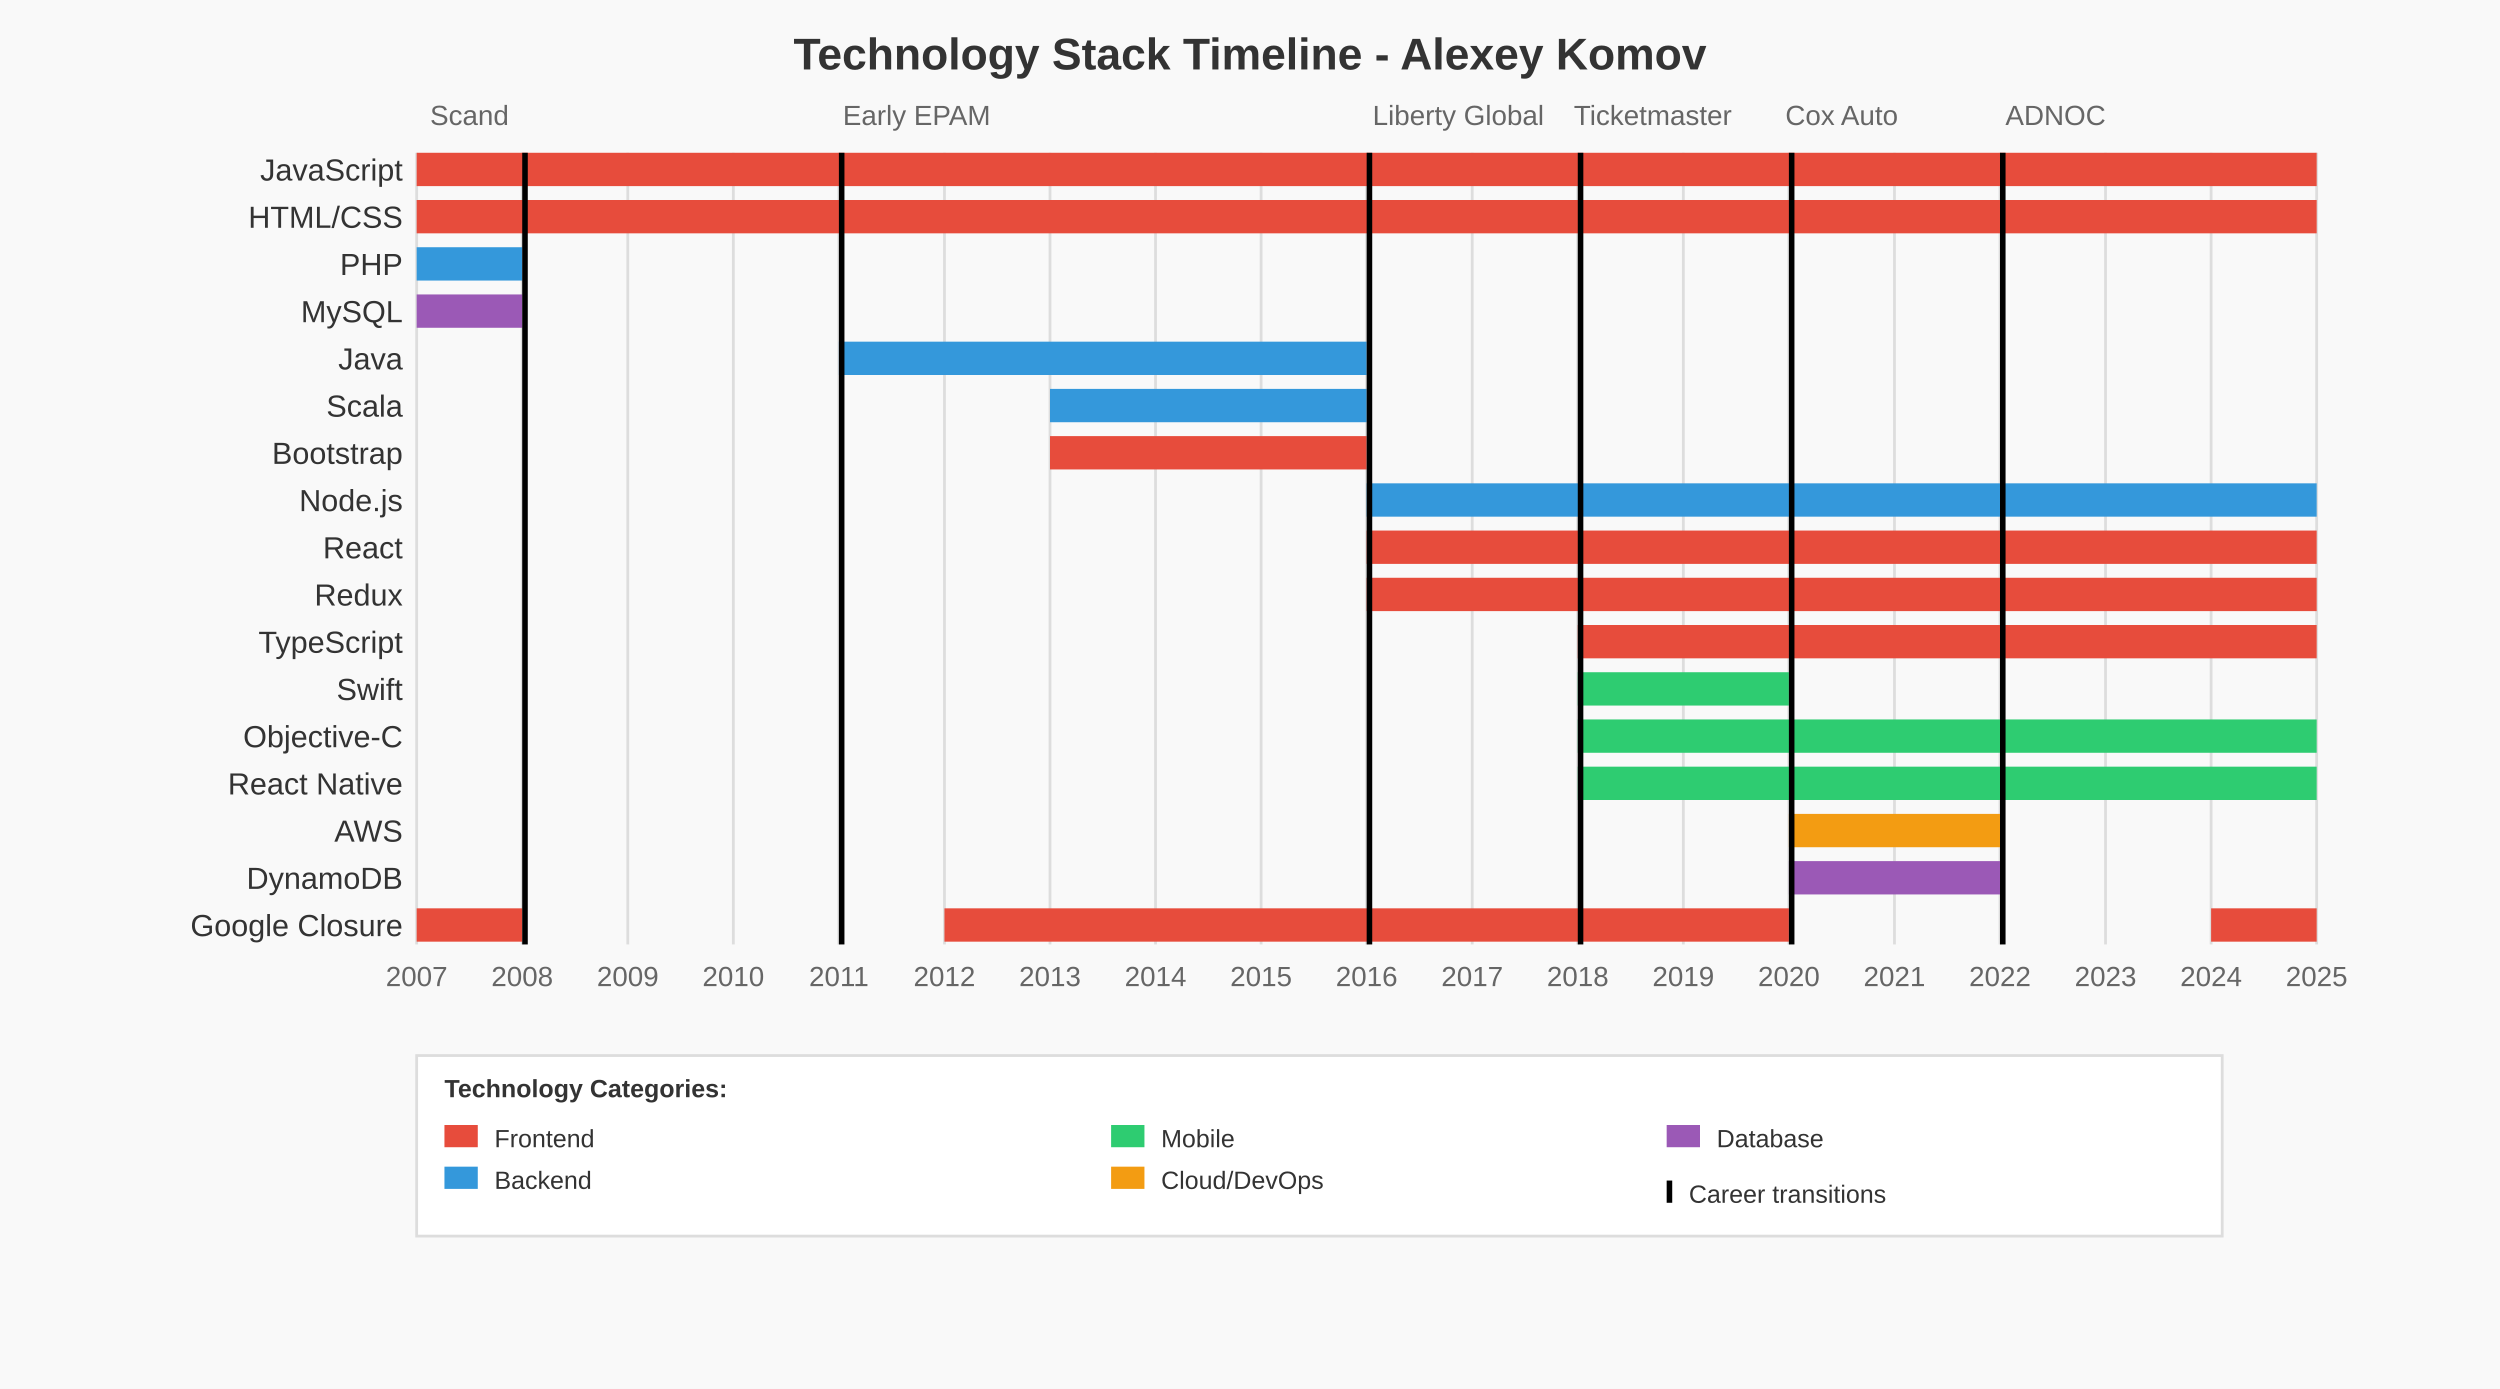
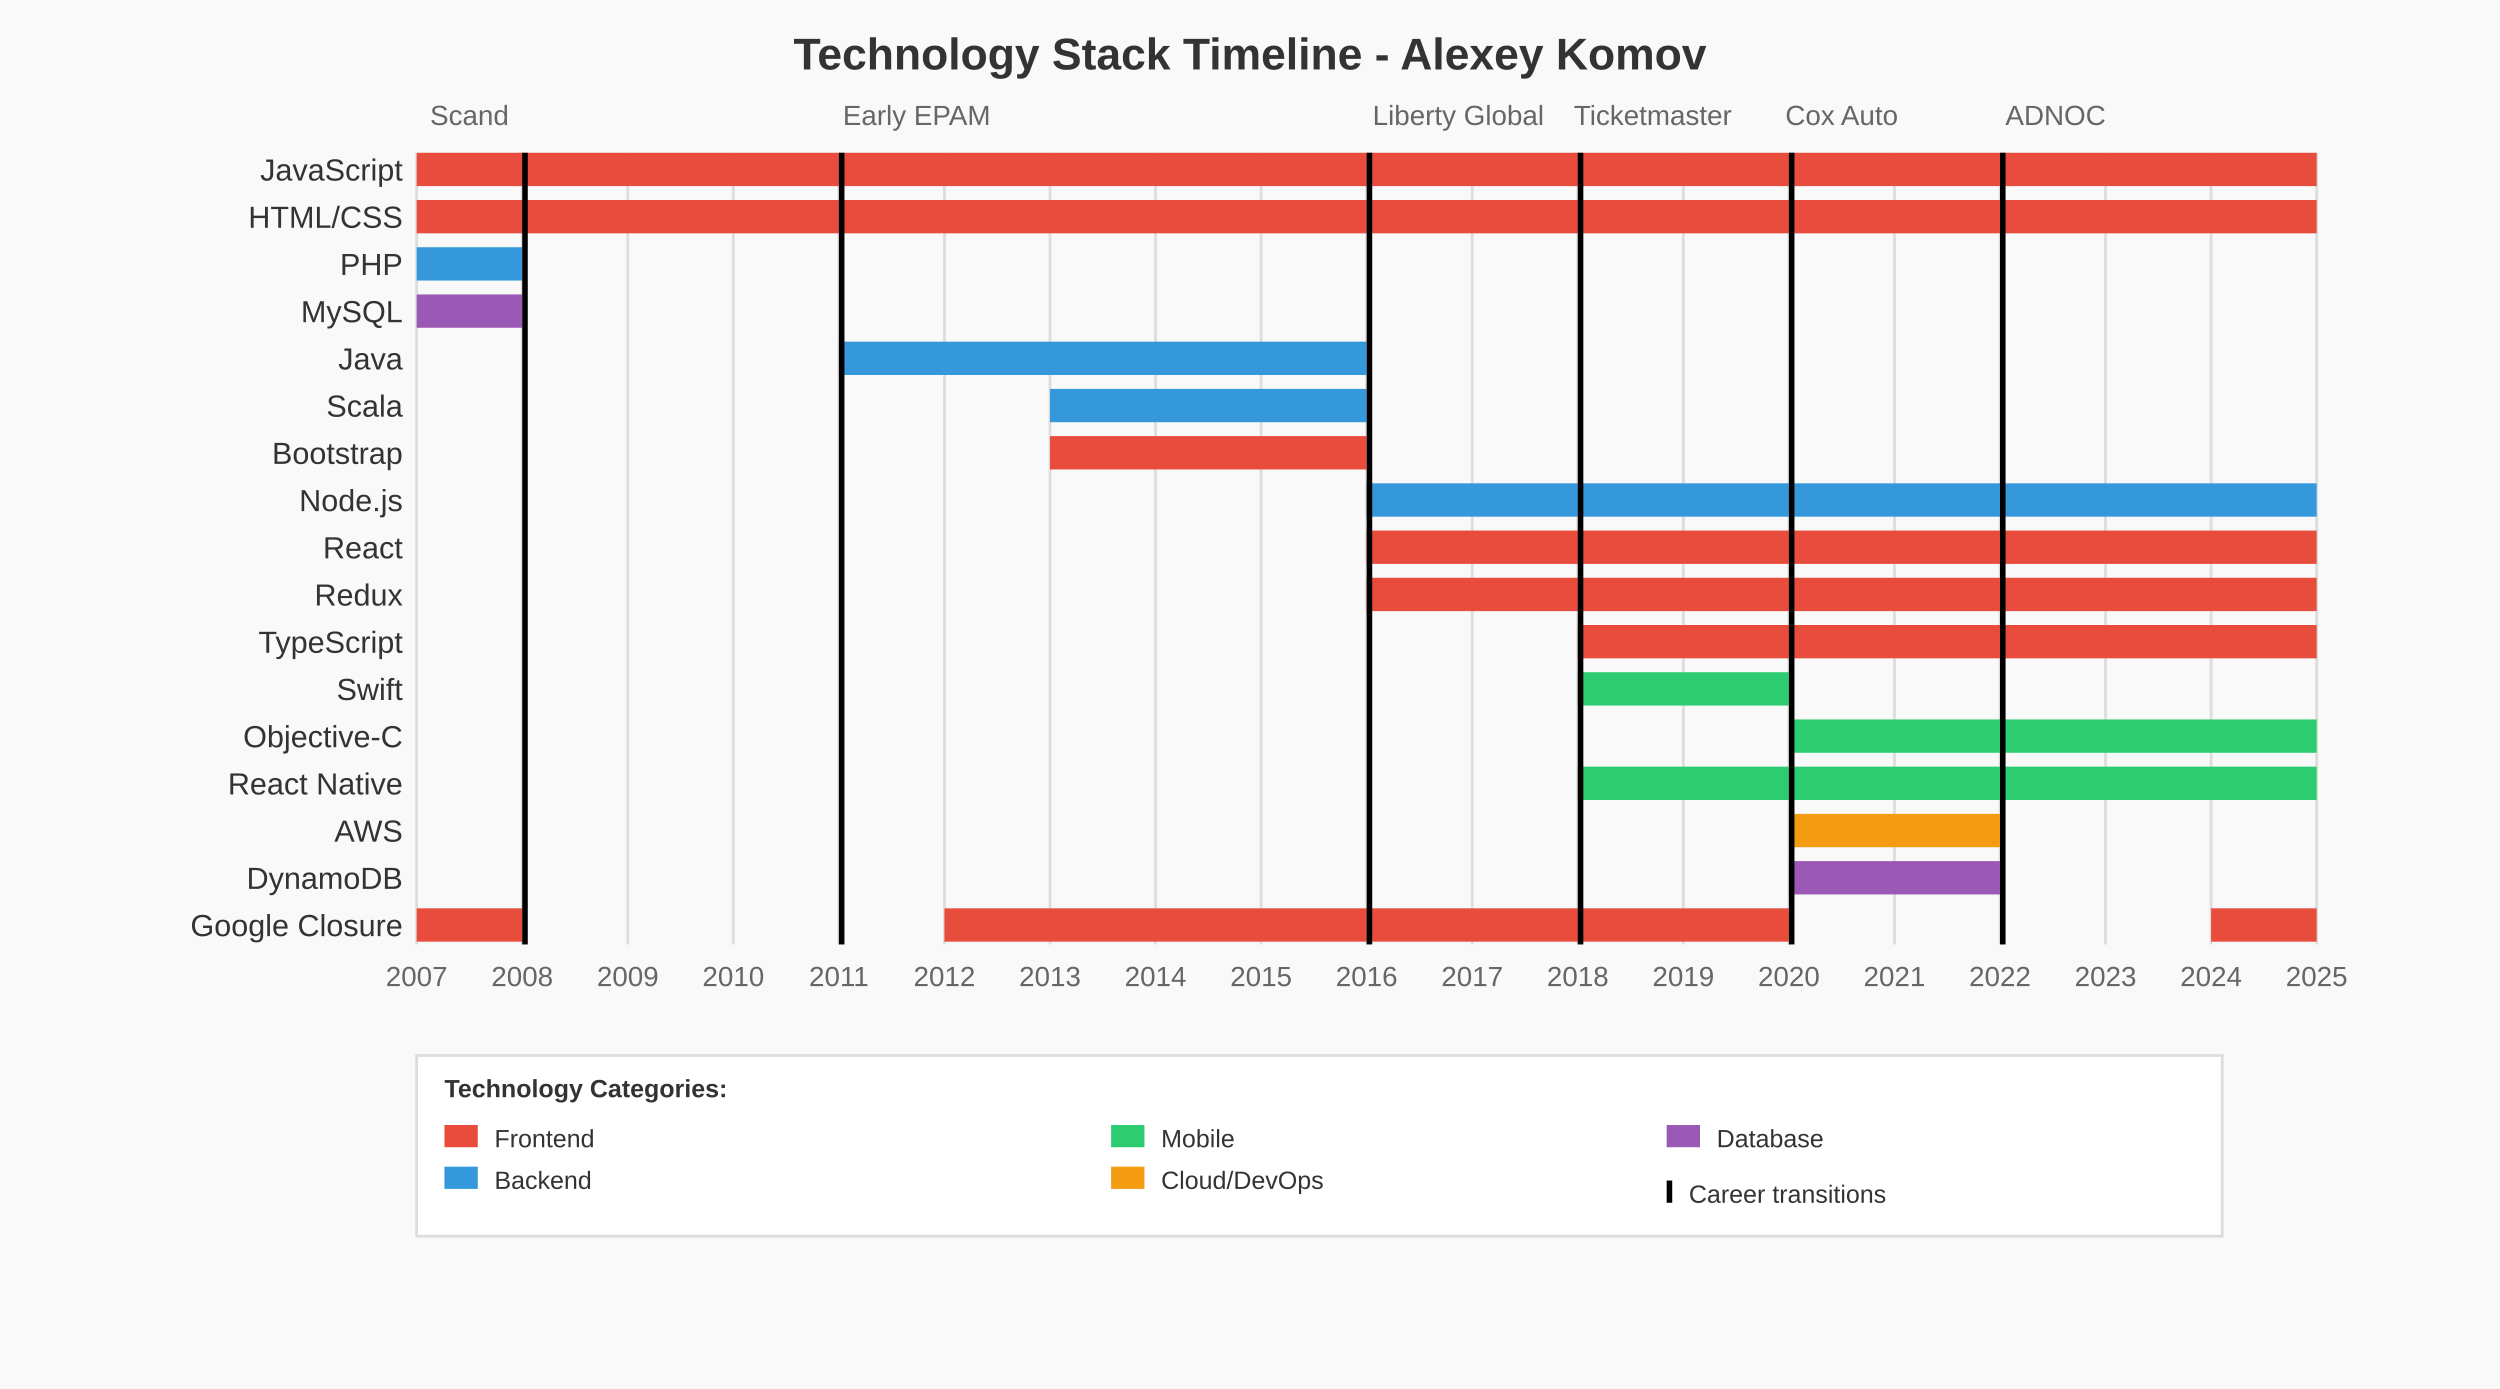
<svg xmlns="http://www.w3.org/2000/svg" width="900" height="500">
  <defs>
    <style>
			.timeline-text { font-family: Arial, sans-serif; font-size: 11px; fill: #333; }
			.year-text { font-family: Arial, sans-serif; font-size: 10px; fill: #666; }
			.legend-text { font-family: Arial, sans-serif; font-size: 9px; fill: #333; }
			.grid-line { stroke: #ddd; stroke-width: 1; }
			.title-text { font-family: Arial, sans-serif; font-size: 16px; fill: #333; font-weight: bold; }

			/* Color classes for different technology categories */
			.frontend { fill: #e74c3c; }      /* Red - Frontend */
			.backend { fill: #3498db; }       /* Blue - Backend */
			.mobile { fill: #2ecc71; }        /* Green - Mobile */
			.cloud { fill: #f39c12; }         /* Orange - Cloud/DevOps */
			.database { fill: #9b59b6; }      /* Purple - Database */
		</style>
  </defs>
  <rect width="900" height="500" fill="#f9f9f9" />
  <text x="450" y="25" text-anchor="middle" class="title-text">Technology Stack Timeline - Alexey Komov</text>
  <g class="grid">
    <line x1="150" y1="55" x2="150" y2="340" class="grid-line" />
    <line x1="188" y1="55" x2="188" y2="340" class="grid-line" />
    <line x1="226" y1="55" x2="226" y2="340" class="grid-line" />
    <line x1="264" y1="55" x2="264" y2="340" class="grid-line" />
    <line x1="302" y1="55" x2="302" y2="340" class="grid-line" />
    <line x1="340" y1="55" x2="340" y2="340" class="grid-line" />
    <line x1="378" y1="55" x2="378" y2="340" class="grid-line" />
    <line x1="416" y1="55" x2="416" y2="340" class="grid-line" />
    <line x1="454" y1="55" x2="454" y2="340" class="grid-line" />
    <line x1="492" y1="55" x2="492" y2="340" class="grid-line" />
    <line x1="530" y1="55" x2="530" y2="340" class="grid-line" />
    <line x1="568" y1="55" x2="568" y2="340" class="grid-line" />
    <line x1="606" y1="55" x2="606" y2="340" class="grid-line" />
    <line x1="644" y1="55" x2="644" y2="340" class="grid-line" />
    <line x1="682" y1="55" x2="682" y2="340" class="grid-line" />
    <line x1="720" y1="55" x2="720" y2="340" class="grid-line" />
    <line x1="758" y1="55" x2="758" y2="340" class="grid-line" />
    <line x1="796" y1="55" x2="796" y2="340" class="grid-line" />
    <line x1="834" y1="55" x2="834" y2="340" class="grid-line" />
  </g>
  <g class="year-labels">
    <text x="150" y="355" text-anchor="middle" class="year-text">2007</text>
    <text x="188" y="355" text-anchor="middle" class="year-text">2008</text>
    <text x="226" y="355" text-anchor="middle" class="year-text">2009</text>
    <text x="264" y="355" text-anchor="middle" class="year-text">2010</text>
    <text x="302" y="355" text-anchor="middle" class="year-text">2011</text>
    <text x="340" y="355" text-anchor="middle" class="year-text">2012</text>
    <text x="378" y="355" text-anchor="middle" class="year-text">2013</text>
    <text x="416" y="355" text-anchor="middle" class="year-text">2014</text>
    <text x="454" y="355" text-anchor="middle" class="year-text">2015</text>
    <text x="492" y="355" text-anchor="middle" class="year-text">2016</text>
    <text x="530" y="355" text-anchor="middle" class="year-text">2017</text>
    <text x="568" y="355" text-anchor="middle" class="year-text">2018</text>
    <text x="606" y="355" text-anchor="middle" class="year-text">2019</text>
    <text x="644" y="355" text-anchor="middle" class="year-text">2020</text>
    <text x="682" y="355" text-anchor="middle" class="year-text">2021</text>
    <text x="720" y="355" text-anchor="middle" class="year-text">2022</text>
    <text x="758" y="355" text-anchor="middle" class="year-text">2023</text>
    <text x="796" y="355" text-anchor="middle" class="year-text">2024</text>
    <text x="834" y="355" text-anchor="middle" class="year-text">2025</text>
  </g>
  <g class="timeline-rows">
    <text x="145" y="65" text-anchor="end" class="timeline-text">JavaScript</text>
    <rect x="150" y="55" width="684" height="12" class="frontend" />
    <text x="145" y="82" text-anchor="end" class="timeline-text">HTML/CSS</text>
    <rect x="150" y="72" width="684" height="12" class="frontend" />
    <text x="145" y="99" text-anchor="end" class="timeline-text">PHP</text>
    <rect x="150" y="89" width="38" height="12" class="backend" />
    <text x="145" y="116" text-anchor="end" class="timeline-text">MySQL</text>
    <rect x="150" y="106" width="38" height="12" class="database" />
    <text x="145" y="133" text-anchor="end" class="timeline-text">Java</text>
    <rect x="302" y="123" width="190" height="12" class="backend" />
    <text x="145" y="150" text-anchor="end" class="timeline-text">Scala</text>
    <rect x="378" y="140" width="114" height="12" class="backend" />
    <text x="145" y="167" text-anchor="end" class="timeline-text">Bootstrap</text>
    <rect x="378" y="157" width="114" height="12" class="frontend" />
    <text x="145" y="184" text-anchor="end" class="timeline-text">Node.js</text>
    <rect x="492" y="174" width="342" height="12" class="backend" />
    <text x="145" y="201" text-anchor="end" class="timeline-text">React</text>
    <rect x="492" y="191" width="342" height="12" class="frontend" />
    <text x="145" y="218" text-anchor="end" class="timeline-text">Redux</text>
    <rect x="492" y="208" width="342" height="12" class="frontend" />
    <text x="145" y="235" text-anchor="end" class="timeline-text">TypeScript</text>
    <rect x="568" y="225" width="266" height="12" class="frontend" />
    <text x="145" y="252" text-anchor="end" class="timeline-text">Swift</text>
    <rect x="568" y="242" width="76" height="12" class="mobile" />
    <text x="145" y="269" text-anchor="end" class="timeline-text">Objective-C</text>
-     <rect x="568" y="259" width="266" height="12" class="mobile" />
+     <rect x="644" y="259" width="190" height="12" class="mobile" />
    <text x="145" y="286" text-anchor="end" class="timeline-text">React Native</text>
    <rect x="568" y="276" width="266" height="12" class="mobile" />
    <text x="145" y="303" text-anchor="end" class="timeline-text">AWS</text>
    <rect x="644" y="293" width="76" height="12" class="cloud" />
    <text x="145" y="320" text-anchor="end" class="timeline-text">DynamoDB</text>
    <rect x="644" y="310" width="76" height="12" class="database" />
    <text x="145" y="337" text-anchor="end" class="timeline-text">Google Closure</text>
    <rect x="150" y="327" width="38" height="12" class="frontend" />
    <rect x="340" y="327" width="304" height="12" class="frontend" />
    <rect x="796" y="327" width="38" height="12" class="frontend" />
  </g>
  <g class="career-markers">
    <rect x="188" y="55" width="2" height="285" fill="#000" />
    <rect x="302" y="55" width="2" height="285" fill="#000" />
    <rect x="492" y="55" width="2" height="285" fill="#000" />
    <rect x="568" y="55" width="2" height="285" fill="#000" />
    <rect x="644" y="55" width="2" height="285" fill="#000" />
    <rect x="720" y="55" width="2" height="285" fill="#000" />
  </g>
  <g class="legend">
    <rect x="150" y="380" width="650" height="65" fill="white" stroke="#ddd" stroke-width="1" />
    <text x="160" y="395" class="legend-text" font-weight="bold">Technology Categories:</text>
    <rect x="160" y="405" width="12" height="8" class="frontend" />
    <text x="178" y="413" class="legend-text">Frontend</text>
    <rect x="160" y="420" width="12" height="8" class="backend" />
    <text x="178" y="428" class="legend-text">Backend</text>
    <rect x="400" y="405" width="12" height="8" class="mobile" />
    <text x="418" y="413" class="legend-text">Mobile</text>
    <rect x="400" y="420" width="12" height="8" class="cloud" />
    <text x="418" y="428" class="legend-text">Cloud/DevOps</text>
    <rect x="600" y="405" width="12" height="8" class="database" />
    <text x="618" y="413" class="legend-text">Database</text>
    <rect x="600" y="425" width="2" height="8" fill="#000" />
    <text x="608" y="433" class="legend-text">Career transitions</text>
  </g>
  <g class="career-labels">
    <text x="169" y="45" text-anchor="middle" class="year-text">Scand</text>
    <text x="330" y="45" text-anchor="middle" class="year-text">Early EPAM</text>
    <text x="525" y="45" text-anchor="middle" class="year-text">Liberty Global</text>
    <text x="595" y="45" text-anchor="middle" class="year-text">Ticketmaster</text>
    <text x="663" y="45" text-anchor="middle" class="year-text">Cox Auto</text>
    <text x="740" y="45" text-anchor="middle" class="year-text">ADNOC</text>
  </g>
</svg>
